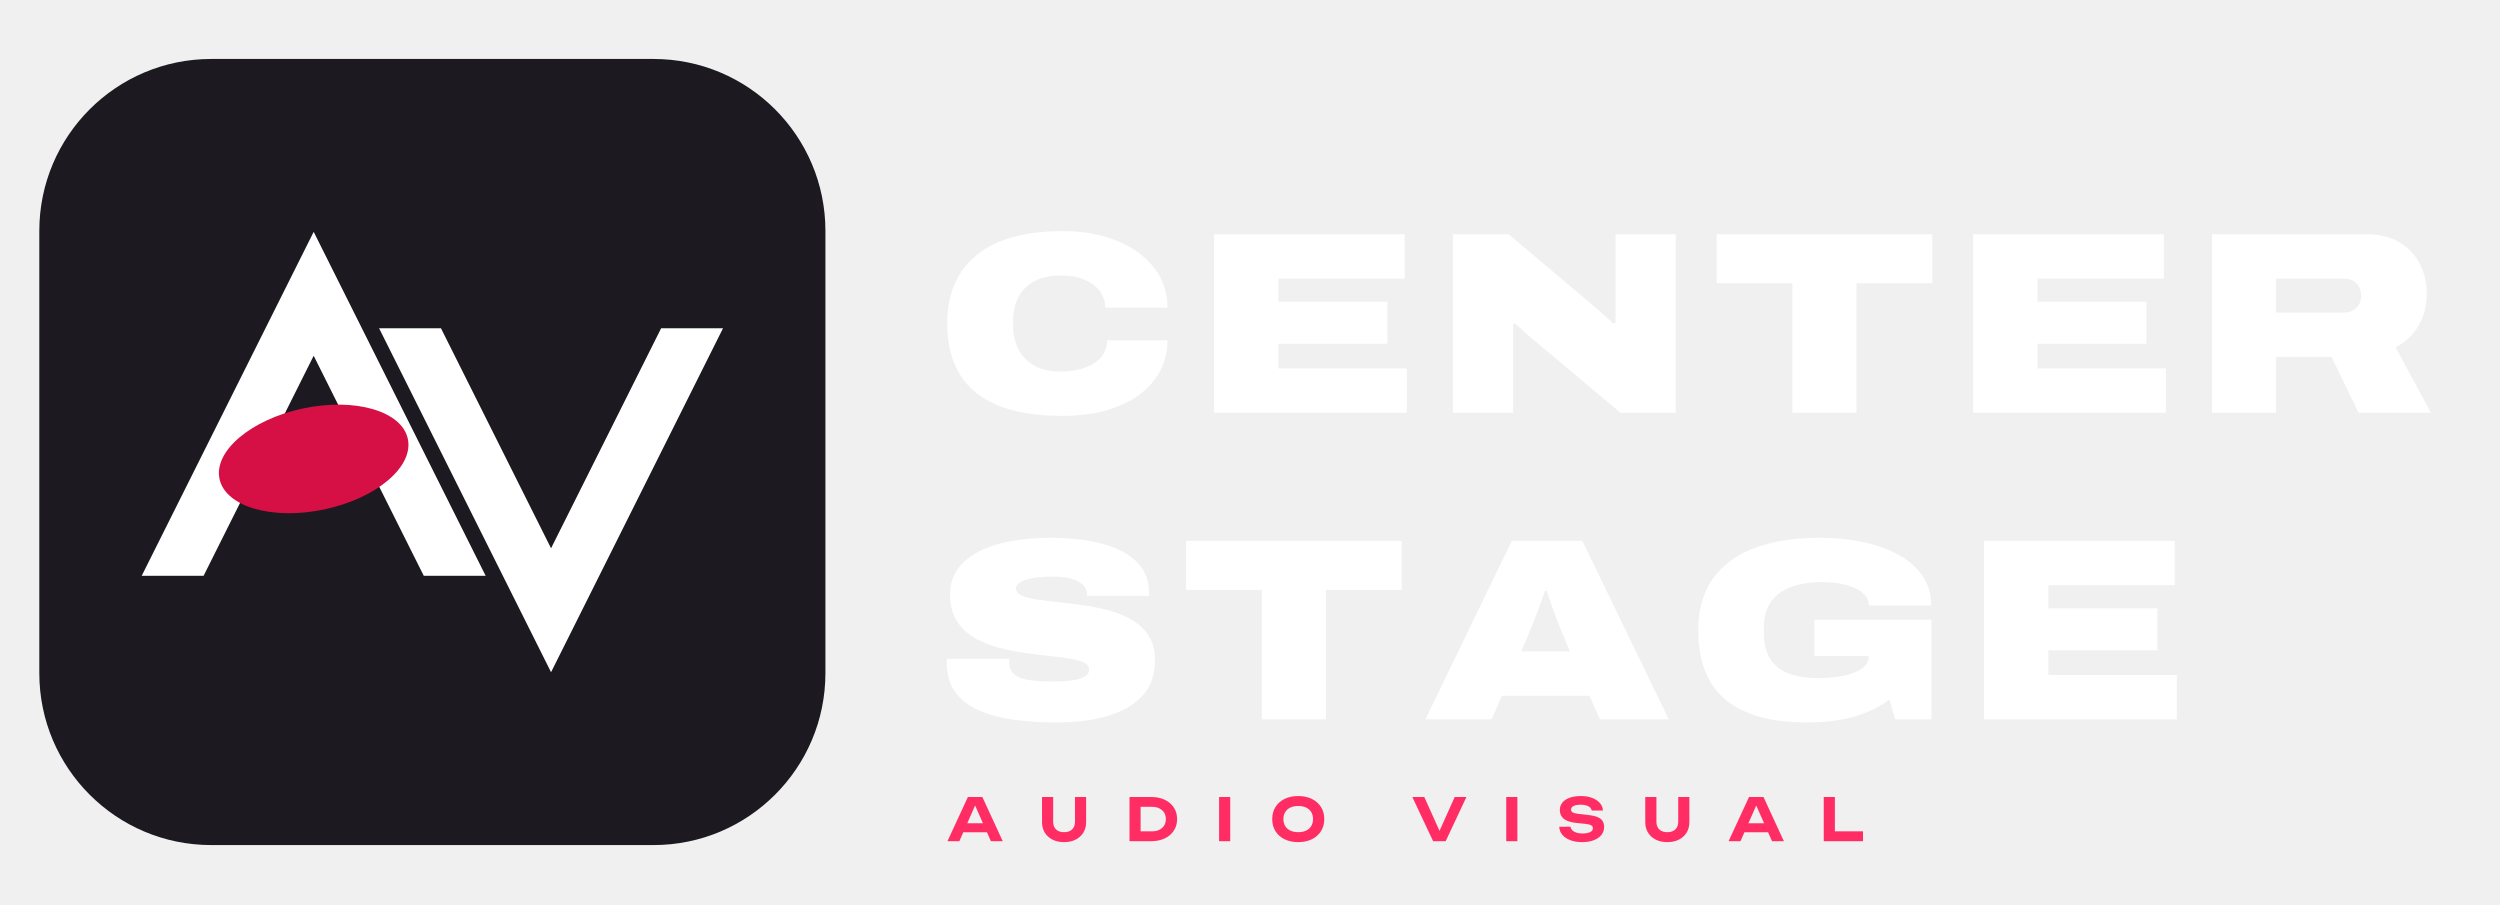
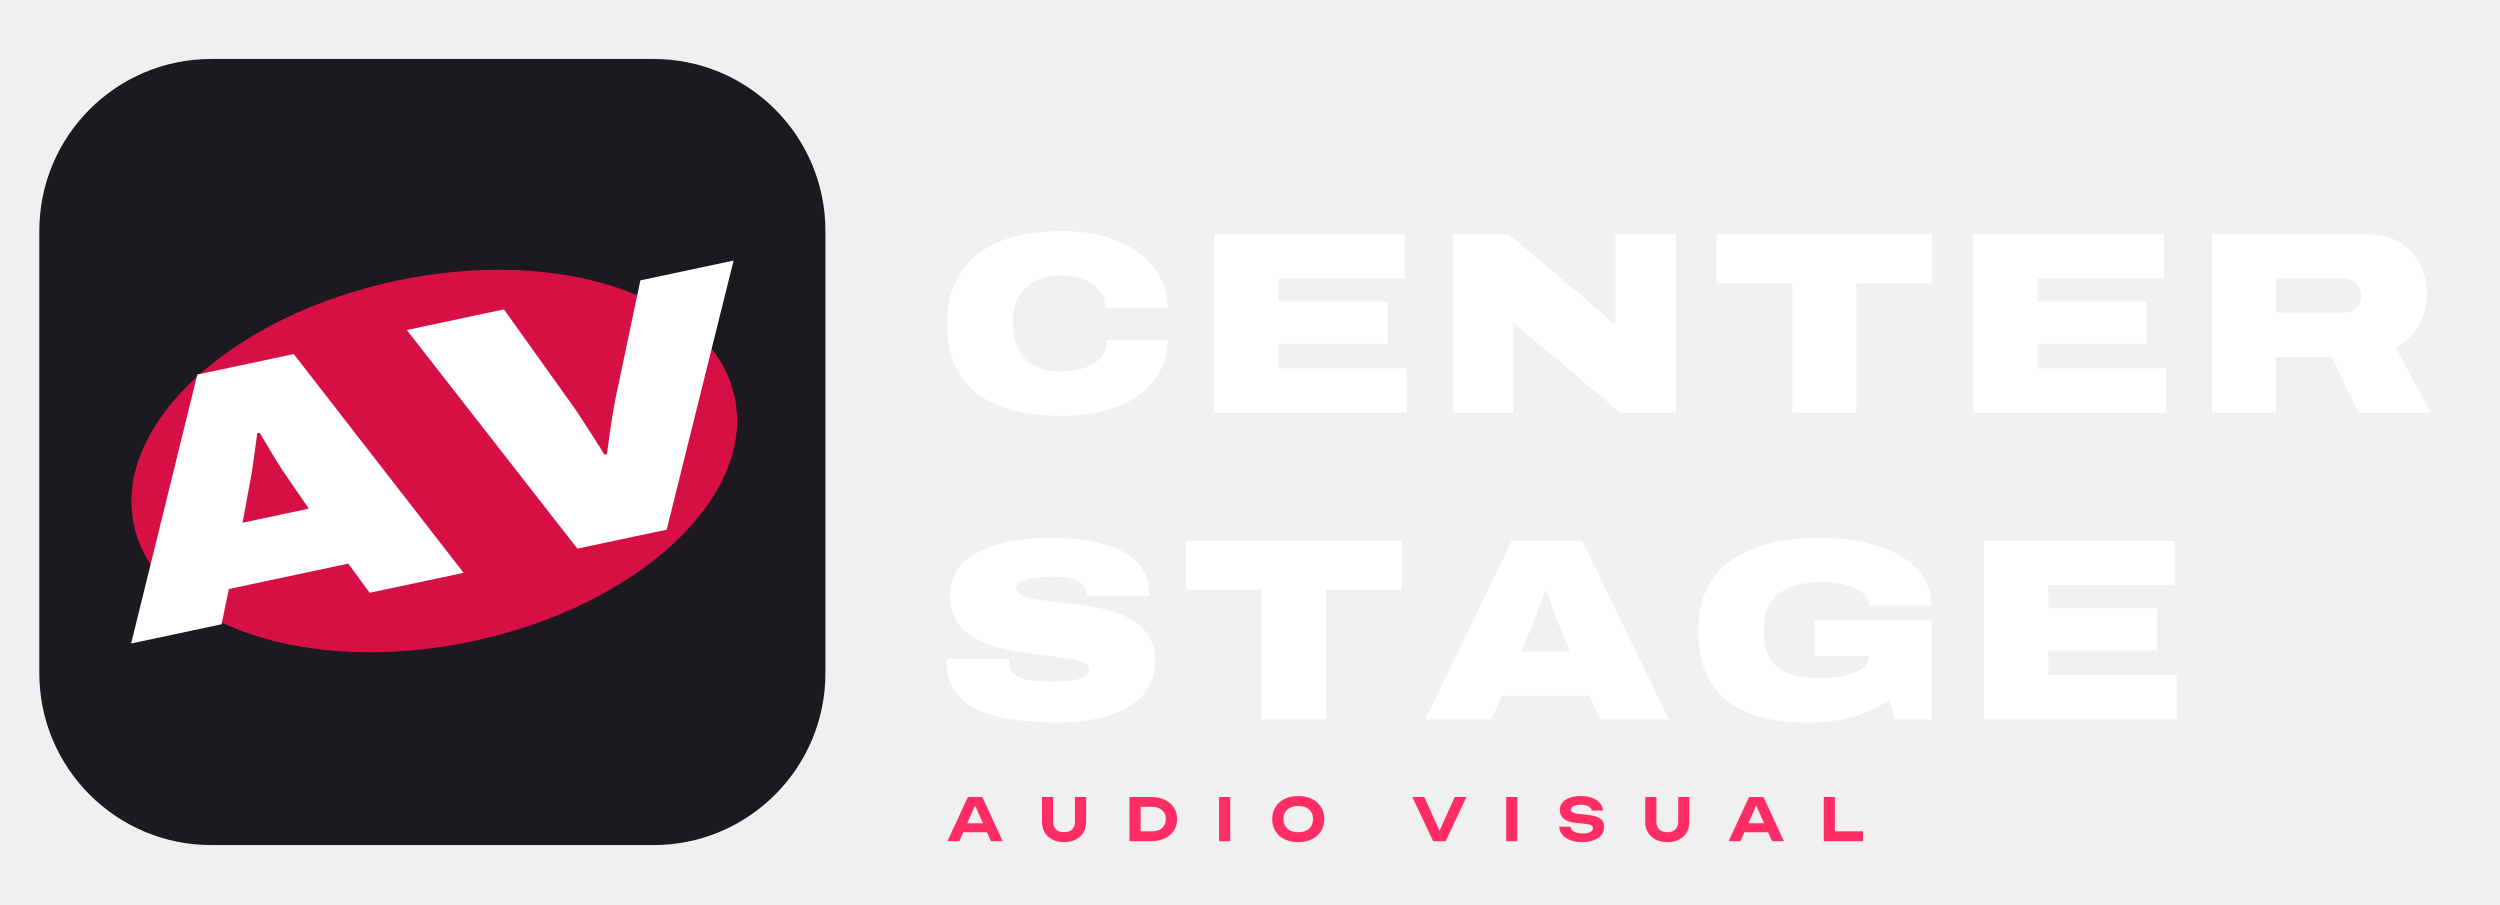
<svg xmlns="http://www.w3.org/2000/svg" viewBox="0 0 636 230" width="636" height="230">
  <defs />
  <g transform="translate(10 15) scale(0.3906)">
    <rect width="512" height="512" rx="112" fill="#1C1A20" />
-     <path d="M178.7 112.6 L290.7 336.6 L250.4 336.6 L178.7 193.3 L107.0 336.6 L66.7 336.6Z" fill="#FFFFFF" />
-     <ellipse cx="178.7" cy="260.5" rx="62.7" ry="33.6" transform="rotate(-12 178.7 260.5)" fill="#D61045" />
-     <path d="M221.3 175.4 L261.6 175.4 L333.3 318.7 L405.0 175.4 L445.3 175.4 L333.3 399.4Z" fill="#FFFFFF" />
+     <path d="M56.0 262.0a200.0 120.0 0 1 0 400.0 0a200.0 120.0 0 1 0 -400.0 0Z" fill="#D61045" transform="rotate(-12 256 256)" />
+     <path d="M38.172 337.184 116.76 174.816H180.952L259.54 337.184H197.0L187.324 315.708H107.792L98.352 337.184ZM125.492 275.352H169.624L158.296 247.976Q157.588 246.088 156.408 242.902Q155.228 239.716 153.812 235.704Q152.396 231.692 151.098 227.68Q149.8 223.668 148.62 220.364H146.968Q145.552 224.376 143.664 229.568Q141.776 234.76 140.006 239.716Q138.236 244.672 136.82 247.976Z M335.296 337.184 256.236 174.816H320.9L350.636 243.02Q352.288 246.56 354.884 253.286Q357.48 260.012 360.312 267.446Q363.144 274.88 365.268 281.016H366.92Q368.808 275.588 371.404 268.508Q374.0 261.428 376.714 254.584Q379.428 247.74 381.552 243.02L411.76 174.816H473.828L394.768 337.184Z" fill="#FFFFFF" transform="rotate(-12 256 256)" />
  </g>
  <path d="M270.142 105.792Q260.308 105.792 253.84 103.119Q247.372 100.446 244.171 95.232Q240.97 90.018 240.97 82.296Q240.97 71.01 248.428 64.905Q255.886 58.8 270.274 58.8Q278.194 58.8 284.2 61.275Q290.206 63.75 293.605 68.139Q297.004 72.528 297.004 78.27H281.164Q281.164 75.894 279.778 74.046Q278.392 72.198 275.884 71.142Q273.376 70.086 270.01 70.086Q265.786 70.086 263.047 71.604Q260.308 73.122 259.021 75.696Q257.734 78.27 257.734 81.438V83.088Q257.734 86.124 259.021 88.731Q260.308 91.338 262.948 92.922Q265.588 94.506 269.68 94.506Q273.442 94.506 276.115 93.516Q278.788 92.526 280.207 90.744Q281.626 88.962 281.626 86.586H297.004Q297.004 92.13 293.803 96.486Q290.602 100.842 284.596 103.317Q278.59 105.792 270.142 105.792Z M308.858 105.0V59.592H357.368V70.878H325.226V76.752H352.946V87.444H325.226V93.714H357.896V105.0Z M369.618 105.0V59.592H383.808L406.248 78.534Q406.644 78.864 407.37 79.524Q408.096 80.184 408.888 80.91Q409.68 81.636 410.34 82.23H411Q411 81.306 411 79.755Q411 78.204 411 76.752V59.592H426.312V105.0H412.254L390.936 87.114Q389.55 85.992 387.999 84.606Q386.448 83.22 385.524 82.362H384.93Q384.93 83.286 384.93 84.969Q384.93 86.652 384.93 88.368V105.0Z M455.986 105.0V72.066H436.714V59.592H491.56V72.066H472.288V105.0Z M501.962 105.0V59.592H550.472V70.878H518.33V76.752H546.05V87.444H518.33V93.714H551.0V105.0Z M562.722 105.0V59.592H602.058Q607.14 59.592 610.539 61.704Q613.938 63.816 615.654 67.248Q617.37 70.68 617.37 74.64Q617.37 79.194 615.357 82.725Q613.344 86.256 609.45 88.368L618.426 105.0H600.012L593.148 90.81H579.024V105.0ZM579.024 79.524H596.316Q598.164 79.524 599.418 78.369Q600.672 77.214 600.672 75.168Q600.672 73.782 600.078 72.825Q599.484 71.868 598.527 71.373Q597.57 70.878 596.316 70.878H579.024Z" fill="#FFFFFF" />
  <path d="M268.888 183.792Q263.014 183.792 257.932 183.099Q252.85 182.406 249.022 180.723Q245.194 179.04 243.016 176.037Q240.838 173.034 240.838 168.48Q240.838 168.348 240.838 168.117Q240.838 167.886 240.904 167.622H256.81Q256.744 167.886 256.744 168.117Q256.744 168.348 256.744 168.546Q256.744 170.526 258.064 171.582Q259.384 172.638 261.76 173.001Q264.136 173.364 267.238 173.364Q268.492 173.364 269.845 173.331Q271.198 173.298 272.485 173.133Q273.772 172.968 274.795 172.638Q275.818 172.308 276.445 171.747Q277.072 171.186 277.072 170.328Q277.072 169.14 275.587 168.48Q274.102 167.82 271.561 167.457Q269.02 167.094 265.885 166.764Q262.75 166.434 259.384 165.906Q256.018 165.378 252.883 164.421Q249.748 163.464 247.207 161.814Q244.666 160.164 243.181 157.59Q241.696 155.016 241.696 151.32Q241.696 147.36 243.775 144.588Q245.854 141.816 249.418 140.1Q252.982 138.384 257.602 137.592Q262.222 136.8 267.238 136.8Q272.386 136.8 276.907 137.559Q281.428 138.318 284.893 139.968Q288.358 141.618 290.338 144.291Q292.318 146.964 292.318 150.792V151.584H276.544V151.32Q276.544 150.0 275.686 148.977Q274.828 147.954 272.914 147.327Q271.0 146.7 267.898 146.7Q264.73 146.7 262.618 147.096Q260.506 147.492 259.483 148.185Q258.46 148.878 258.46 149.67Q258.46 150.858 259.945 151.518Q261.43 152.178 263.971 152.541Q266.512 152.904 269.647 153.234Q272.782 153.564 276.148 154.059Q279.514 154.554 282.649 155.445Q285.784 156.336 288.325 157.92Q290.866 159.504 292.351 161.946Q293.836 164.388 293.836 167.952Q293.836 173.562 290.569 177.06Q287.302 180.558 281.659 182.175Q276.016 183.792 268.888 183.792Z M321.002 183.0V150.066H301.73V137.592H356.576V150.066H337.304V183.0Z M362.622 183.0 384.6 137.592H402.552L424.53 183.0H407.04L404.334 176.994H382.092L379.452 183.0ZM387.042 165.708H399.384L396.216 158.052Q396.018 157.524 395.688 156.633Q395.358 155.742 394.962 154.62Q394.566 153.498 394.203 152.376Q393.84 151.254 393.51 150.33H393.048Q392.652 151.452 392.124 152.904Q391.596 154.356 391.101 155.742Q390.606 157.128 390.21 158.052Z M459.682 183.792Q445.888 183.792 438.958 177.984Q432.028 172.176 432.028 160.296Q432.028 152.508 435.691 147.294Q439.354 142.08 446.284 139.44Q453.214 136.8 462.982 136.8Q468.79 136.8 473.905 137.889Q479.02 138.978 482.947 141.123Q486.874 143.268 489.085 146.502Q491.296 149.736 491.296 154.026H475.456Q475.456 152.64 474.532 151.518Q473.608 150.396 471.958 149.637Q470.308 148.878 468.196 148.482Q466.084 148.086 463.708 148.086Q459.946 148.086 457.141 148.845Q454.336 149.604 452.455 151.089Q450.574 152.574 449.65 154.686Q448.726 156.798 448.726 159.504V161.088Q448.726 164.982 450.277 167.523Q451.828 170.064 454.93 171.285Q458.032 172.506 462.718 172.506Q466.084 172.506 468.988 171.912Q471.892 171.318 473.641 170.097Q475.39 168.876 475.39 167.16V166.896H461.596V157.656H491.362V183.0H482.122L480.67 177.984Q478.03 179.898 474.862 181.218Q471.694 182.538 467.932 183.165Q464.17 183.792 459.682 183.792Z M504.734 183.0V137.592H553.244V148.878H521.102V154.752H548.822V165.444H521.102V171.714H553.772V183.0Z" fill="#FFFFFF" />
  <path d="M244.12 211.735V209.44H251.89V211.735ZM249.91 202.75 255.1 214.0H252.085L247.63 203.935H248.5L244.06 214.0H241.03L246.235 202.75Z M267.925 209.02Q267.925 209.845 268.247 210.452Q268.57 211.06 269.185 211.382Q269.8 211.705 270.7 211.705Q271.6 211.705 272.215 211.382Q272.83 211.06 273.152 210.452Q273.475 209.845 273.475 209.02V202.75H276.31V209.155Q276.31 210.685 275.605 211.825Q274.9 212.965 273.64 213.603Q272.38 214.24 270.7 214.24Q269.02 214.24 267.76 213.603Q266.5 212.965 265.795 211.825Q265.09 210.685 265.09 209.155V202.75H267.925Z M292.84 202.75Q294.82 202.75 296.305 203.455Q297.79 204.16 298.623 205.42Q299.455 206.68 299.455 208.375Q299.455 210.055 298.623 211.322Q297.79 212.59 296.305 213.295Q294.82 214.0 292.84 214.0H287.35V202.75ZM290.17 212.845 288.79 211.495H293.05Q294.13 211.495 294.925 211.105Q295.72 210.715 296.155 210.017Q296.59 209.32 296.59 208.375Q296.59 207.415 296.155 206.725Q295.72 206.035 294.925 205.645Q294.13 205.255 293.05 205.255H288.79L290.17 203.905Z M310.135 202.75H312.97V214.0H310.135Z M330.265 214.24Q328.285 214.24 326.793 213.505Q325.3 212.77 324.475 211.45Q323.65 210.13 323.65 208.375Q323.65 206.62 324.475 205.3Q325.3 203.98 326.793 203.245Q328.285 202.51 330.265 202.51Q332.245 202.51 333.738 203.245Q335.23 203.98 336.062 205.3Q336.895 206.62 336.895 208.375Q336.895 210.13 336.062 211.45Q335.23 212.77 333.738 213.505Q332.245 214.24 330.265 214.24ZM330.265 211.705Q331.435 211.705 332.275 211.308Q333.115 210.91 333.572 210.16Q334.03 209.41 334.03 208.375Q334.03 207.34 333.572 206.59Q333.115 205.84 332.275 205.442Q331.435 205.045 330.265 205.045Q329.11 205.045 328.27 205.442Q327.43 205.84 326.965 206.59Q326.5 207.34 326.5 208.375Q326.5 209.41 326.965 210.16Q327.43 210.91 328.27 211.308Q329.11 211.705 330.265 211.705Z  M366.835 212.74H365.605L370.075 202.75H373.06L367.78 214.0H364.585L359.29 202.75H362.335Z M383.185 202.75H386.02V214.0H383.185Z M396.67 210.325H399.535Q399.61 210.835 400.0 211.225Q400.39 211.615 401.043 211.825Q401.695 212.035 402.565 212.035Q403.81 212.035 404.523 211.69Q405.235 211.345 405.235 210.715Q405.235 210.235 404.822 209.973Q404.41 209.71 403.285 209.59L401.11 209.365Q398.845 209.14 397.832 208.315Q396.82 207.49 396.82 206.065Q396.82 204.94 397.488 204.145Q398.155 203.35 399.363 202.93Q400.57 202.51 402.19 202.51Q403.795 202.51 405.025 202.975Q406.255 203.44 406.99 204.265Q407.725 205.09 407.785 206.2H404.92Q404.86 205.735 404.508 205.413Q404.155 205.09 403.562 204.903Q402.97 204.715 402.145 204.715Q401.005 204.715 400.337 205.038Q399.67 205.36 399.67 205.96Q399.67 206.41 400.067 206.665Q400.465 206.92 401.485 207.04L403.78 207.295Q405.355 207.46 406.3 207.82Q407.245 208.18 407.665 208.81Q408.085 209.44 408.085 210.4Q408.085 211.555 407.388 212.418Q406.69 213.28 405.438 213.76Q404.185 214.24 402.52 214.24Q400.795 214.24 399.498 213.745Q398.2 213.25 397.457 212.373Q396.715 211.495 396.67 210.325Z M421.39 209.02Q421.39 209.845 421.712 210.452Q422.035 211.06 422.65 211.382Q423.265 211.705 424.165 211.705Q425.065 211.705 425.68 211.382Q426.295 211.06 426.618 210.452Q426.94 209.845 426.94 209.02V202.75H429.775V209.155Q429.775 210.685 429.07 211.825Q428.365 212.965 427.105 213.603Q425.845 214.24 424.165 214.24Q422.485 214.24 421.225 213.603Q419.965 212.965 419.26 211.825Q418.555 210.685 418.555 209.155V202.75H421.39Z M442.84 211.735V209.44H450.61V211.735ZM448.63 202.75 453.82 214.0H450.805L446.35 203.935H447.22L442.78 214.0H439.75L444.955 202.75Z M466.795 202.75V212.74L465.52 211.495H473.95V214.0H463.96V202.75Z" fill="#FF2D63" />
</svg>
